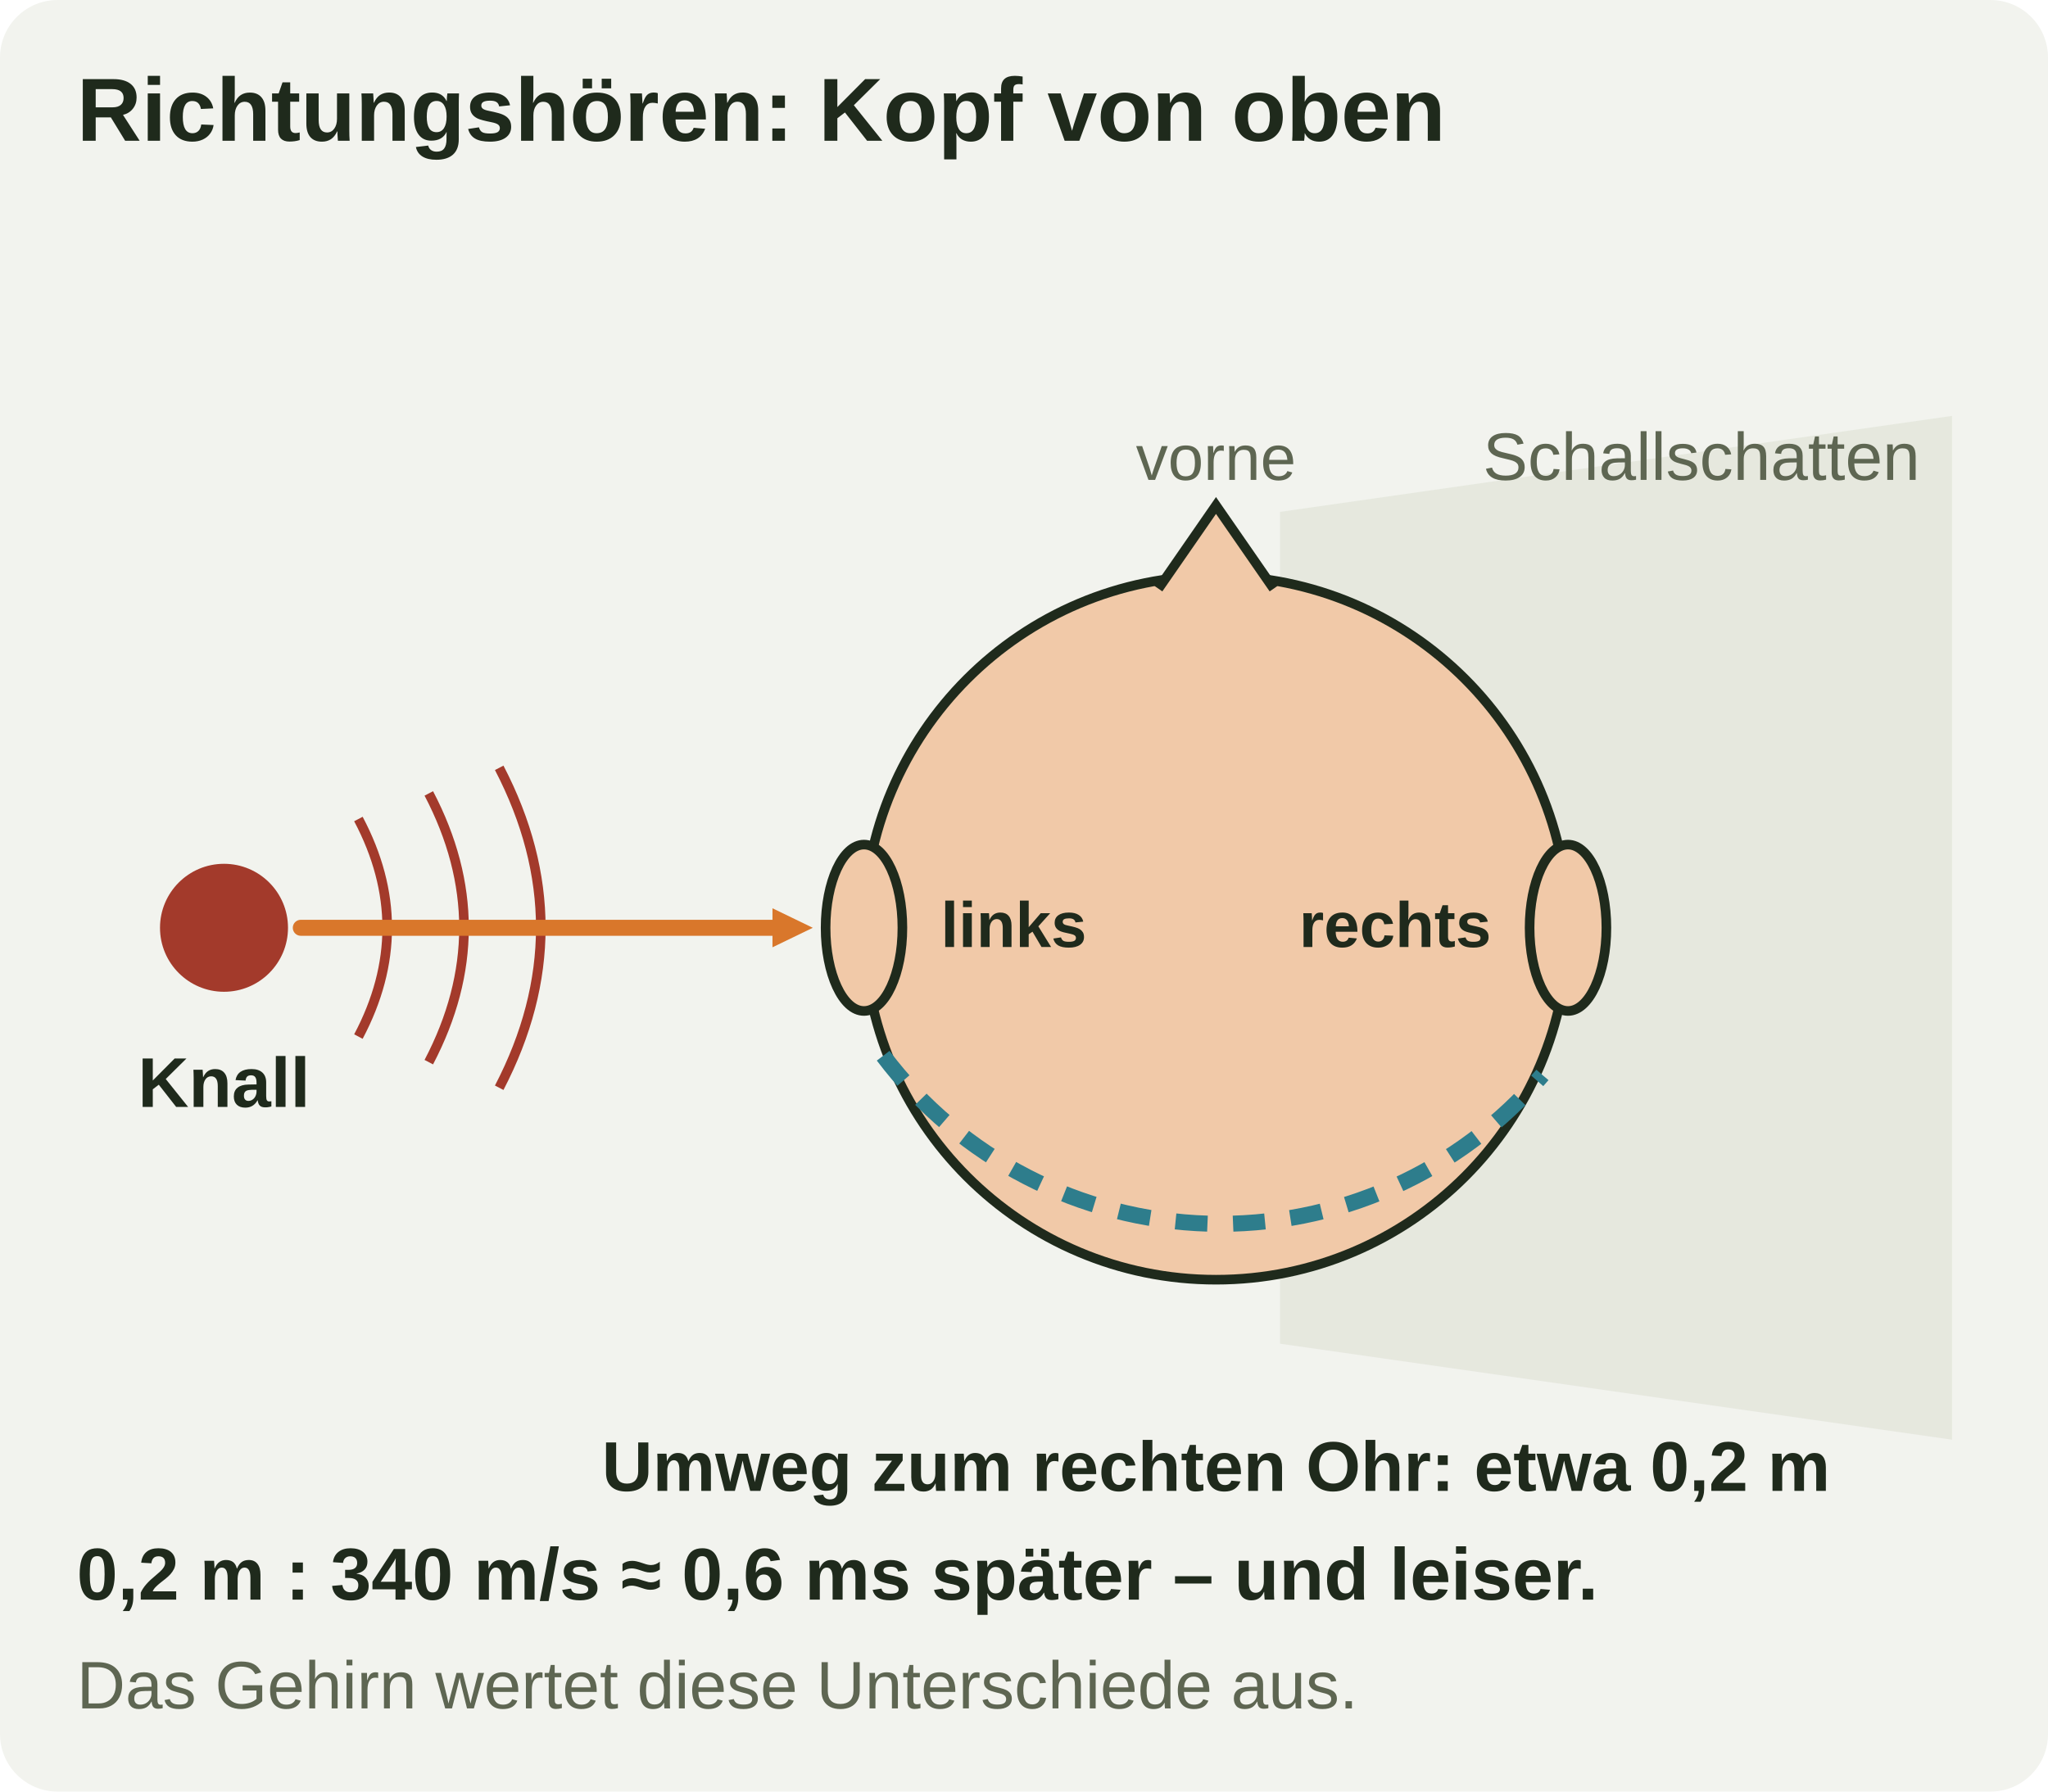
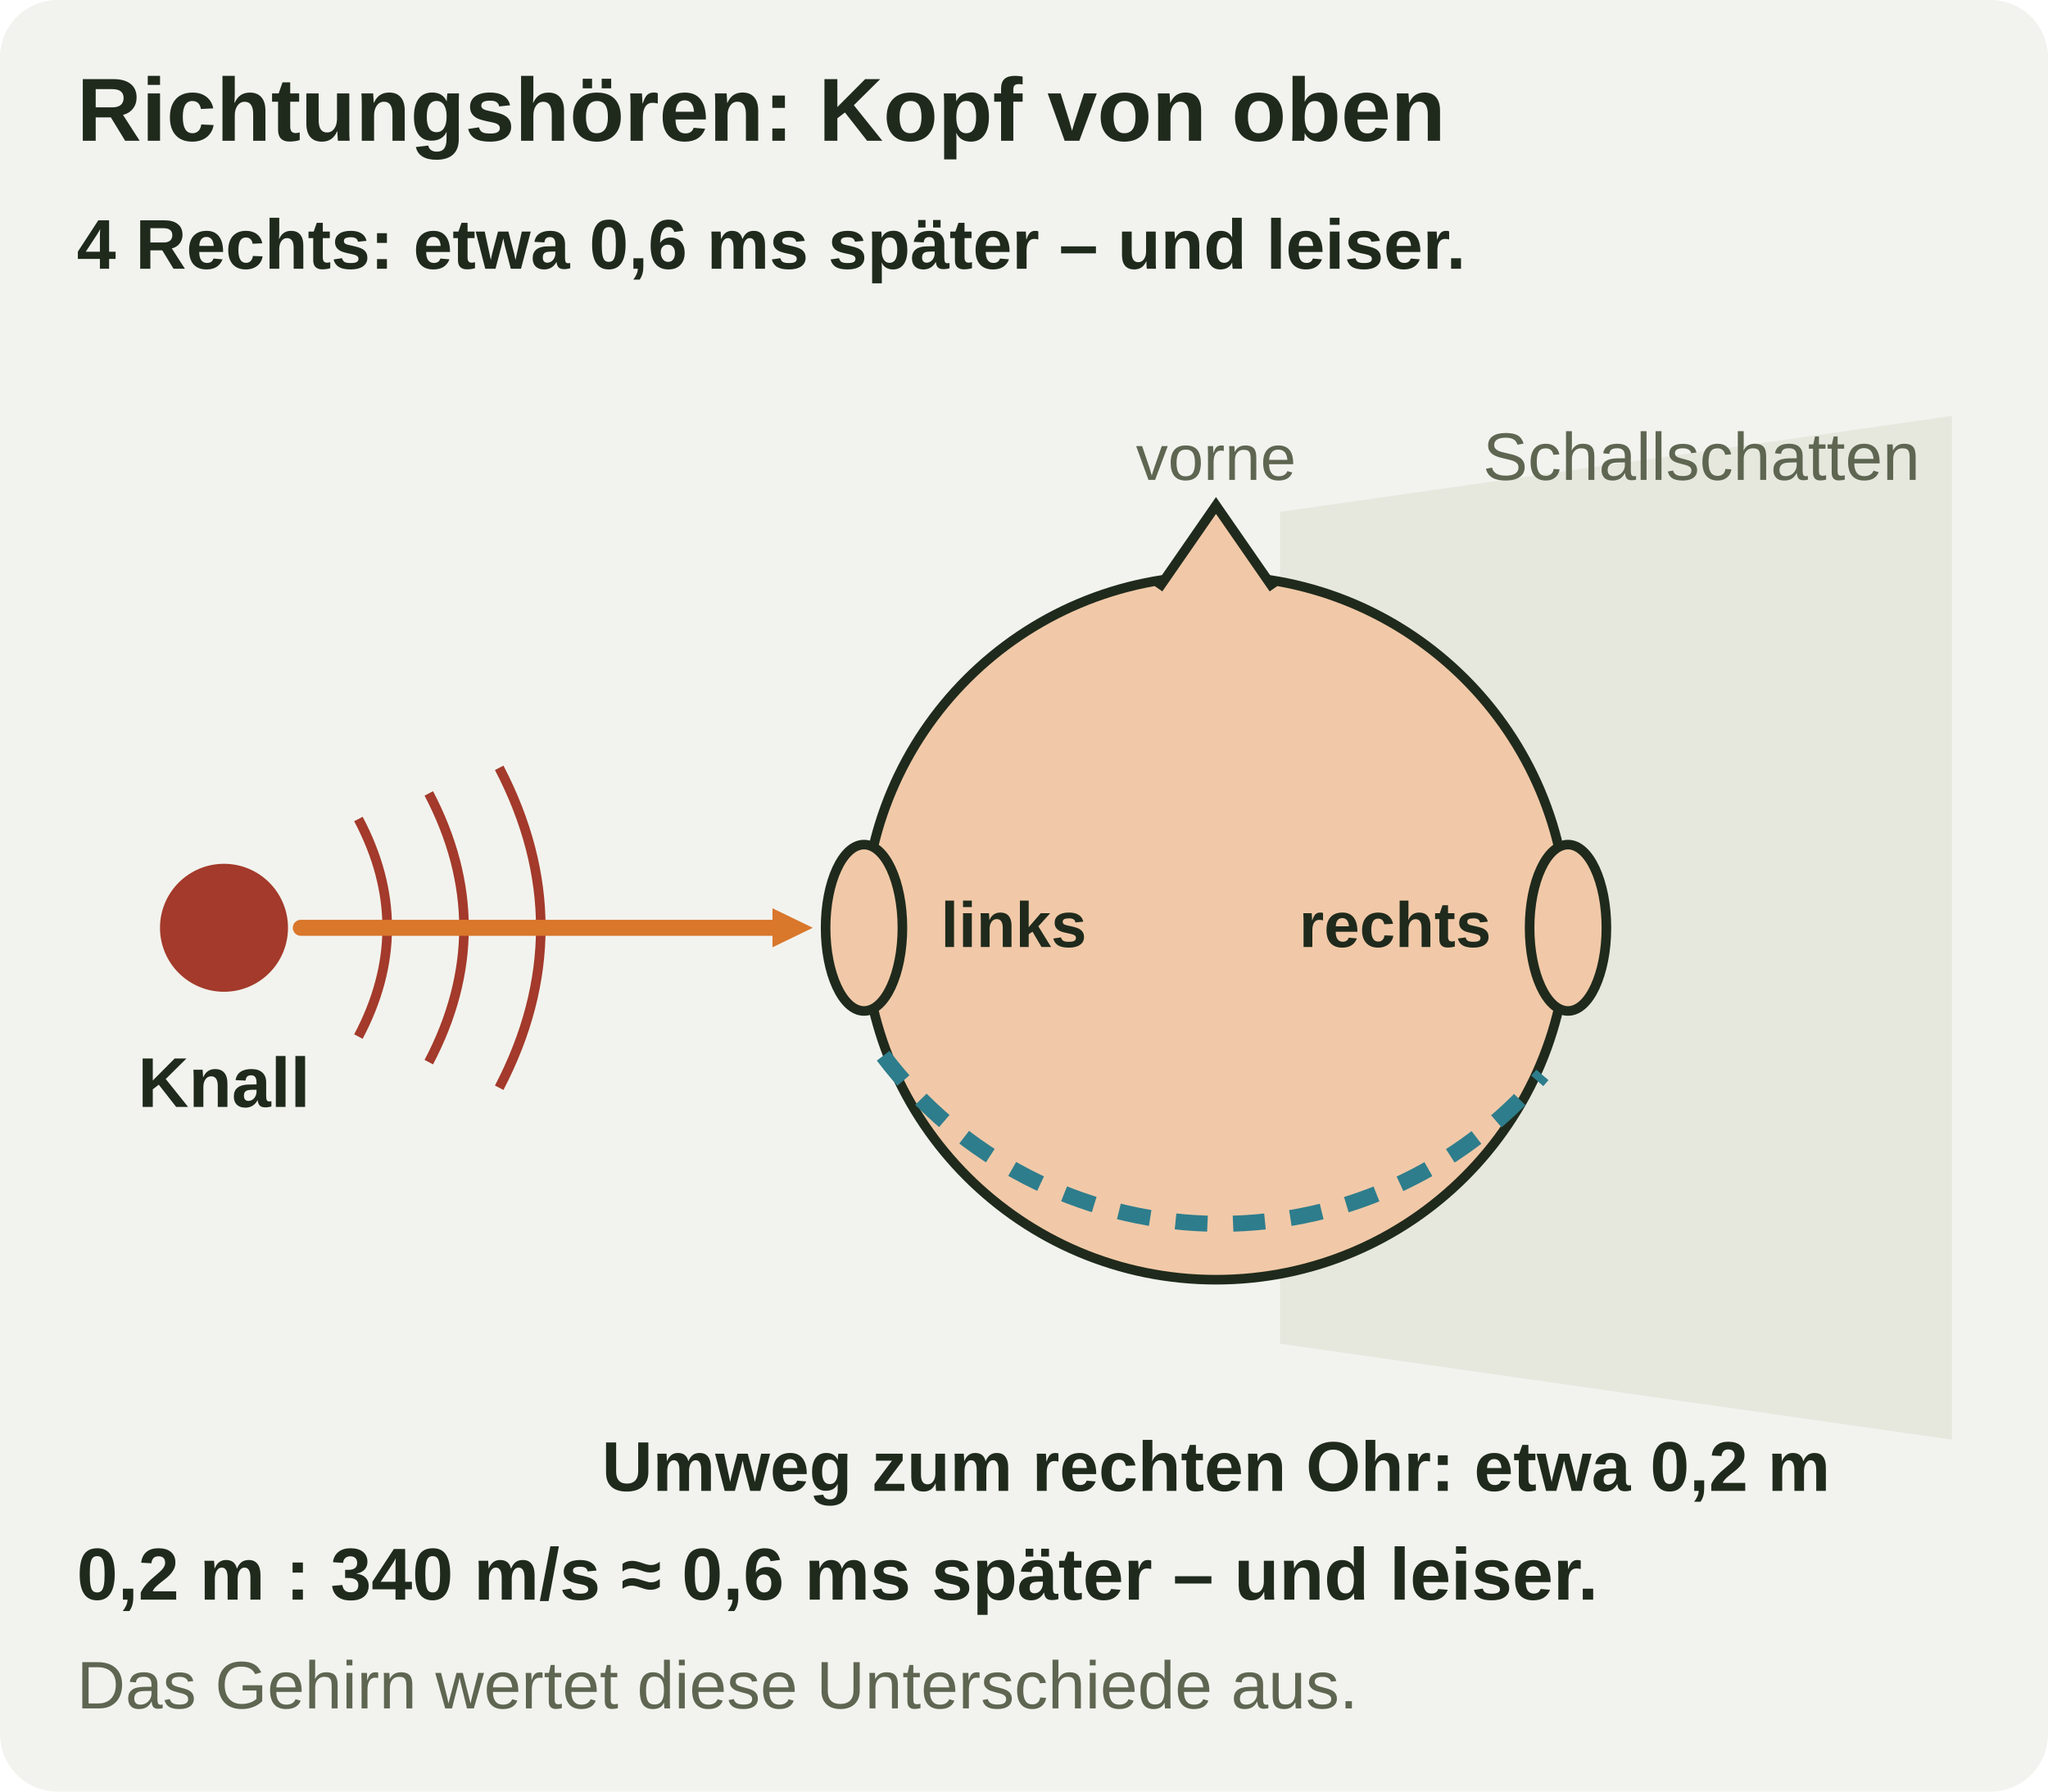
- <svg xmlns="http://www.w3.org/2000/svg" viewBox="0 0 640 560" width="640" height="560" role="img" aria-label="Kopf von oben mit Schallquelle links, Umweg und Schallschatten zum rechten Ohr">
-   <style>text{font-family:'Source Sans 3','Carlito','Segoe UI',Arial,sans-serif;fill:#1F2A1C} .b{font-weight:700} .m{fill:#5E6652} </style>
+ <svg xmlns="http://www.w3.org/2000/svg" viewBox="0 0 640 560" width="640" height="560" role="img" aria-label="Animation: Der Knall erreicht zuerst das linke Ohr und mit Umweg um den Kopf etwas später und leiser das rechte Ohr">
+   <style>text{font-family:'Source Sans 3','Carlito','Segoe UI',Arial,sans-serif;fill:#1F2A1C} .b{font-weight:700} .m{fill:#5E6652} @media (prefers-reduced-motion: reduce){*{animation:none!important}}</style>
  <rect width="640" height="560" rx="18" fill="#F2F3EE" />
  <text x="24" y="44" font-size="28" text-anchor="start" class="b">Richtungshören: Kopf von oben</text>
  <path d="M400 160 L610 130 L610 450 L400 420 Z" fill="#E4E7DD" opacity=".9" />
  <text x="600" y="150" font-size="21" text-anchor="end" class="m">Schallschatten</text>
  <circle cx="380" cy="290" r="110" fill="#F1C9A8" stroke="#1F2A1C" stroke-width="3" />
  <path d="M362 184 L380 158 L398 184" fill="#F1C9A8" stroke="#1F2A1C" stroke-width="3" />
  <text x="380" y="150" font-size="20" text-anchor="middle" class="m">vorne</text>
  <ellipse cx="270" cy="290" rx="12" ry="26" fill="#F1C9A8" stroke="#1F2A1C" stroke-width="3" />
  <ellipse cx="490" cy="290" rx="12" ry="26" fill="#F1C9A8" stroke="#1F2A1C" stroke-width="3" />
  <text x="294" y="296" font-size="20" text-anchor="start" class="b">links</text>
  <text x="466" y="296" font-size="20" text-anchor="end" class="b">rechts</text>
  <circle cx="70" cy="290" r="20" fill="#A33A2B" />
  <path d="M112 256 Q130 290 112 324" fill="none" stroke="#A33A2B" stroke-width="3" />
  <path d="M134 248 Q156 290 134 332" fill="none" stroke="#A33A2B" stroke-width="3" />
  <path d="M156 240 Q182 290 156 340" fill="none" stroke="#A33A2B" stroke-width="3" />
  <text x="70" y="346" font-size="22" text-anchor="middle" class="b" fill="#A33A2B">Knall</text>
  <line x1="94.0" y1="290.0" x2="245.6" y2="290.0" stroke="#D9772B" stroke-width="5" stroke-linecap="round" />
  <polygon points="254.0,290.0 241.4,296.1 241.4,283.9" fill="#D9772B" />
  <path d="M276 330 A132 132 0 0 0 482 336" fill="none" stroke="#2E7D8C" stroke-width="5" stroke-dasharray="10 8" />
  <text x="380" y="466" font-size="22" text-anchor="middle" class="b" fill="#2E7D8C">Umweg zum rechten Ohr: etwa 0,2 m</text>
  <text x="24" y="500" font-size="23" text-anchor="start" class="b">0,2 m : 340 m/s ≈ 0,6 ms später – und leiser.</text>
  <text x="24" y="534" font-size="21" text-anchor="start" class="m">Das Gehirn wertet diese Unterschiede aus.</text>
+   <g>
+     <g opacity="0">
+       <g transform="translate(230 290)">
+         <circle r="11" fill="#D9772B" />
+         <path d="M19 -11 Q28 0 19 11" fill="none" stroke="#D9772B" stroke-width="3" stroke-linecap="round" />
+         <path d="M29 -17 Q42 0 29 17" fill="none" stroke="#D9772B" stroke-width="3" stroke-linecap="round" opacity=".55" />
+         <animateTransform attributeName="transform" type="translate" values="100 290;100 290;230 290;230 290;100 290;100 290" keyTimes="0.000;0.040;0.210;0.960;0.985;1.000" dur="12s" repeatCount="indefinite" />
+       </g>
+       <animate attributeName="opacity" values="0;0;1;1;0;0;0;0" keyTimes="0.000;0.040;0.050;0.210;0.230;0.960;0.985;1.000" dur="12s" repeatCount="indefinite" />
+     </g>
+     <g opacity="0">
+       <circle cx="270" cy="290" r="40" fill="none" stroke="#D9772B" stroke-width="6" />
+       <animate attributeName="opacity" values="0;0;1;0;0;0;0" keyTimes="0.000;0.220;0.240;0.360;0.960;0.985;1.000" dur="12s" repeatCount="indefinite" />
+     </g>
+     <g opacity="0">
+       <text x="270" y="242" font-size="21" text-anchor="middle" class="b" fill="#8C3B2E">zuerst!</text>
+       <animate attributeName="opacity" values="0;0;1;0;0;0;0" keyTimes="0.000;0.220;0.240;0.400;0.960;0.985;1.000" dur="12s" repeatCount="indefinite" />
+     </g>
+     <g opacity="0">
+       <g transform="translate(482.0 336.0)">
+         <circle r="11" fill="#2E7D8C" />
+         <animateTransform attributeName="transform" type="translate" values="276.0 330.0;276.0 330.0;282.2 337.6;289.0 344.8;296.3 351.4;304.0 357.5;312.2 363.0;320.8 367.8;329.7 372.0;338.9 375.5;348.4 378.3;358.0 380.4;367.7 381.8;377.6 382.5;387.4 382.4;397.2 381.6;407.0 380.0;416.5 377.8;425.9 374.8;435.1 371.1;443.9 366.8;452.4 361.8;460.5 356.2;468.2 350.0;475.3 343.3;482.0 336.0;482.0 336.0;276.0 330.0;276.0 330.0" keyTimes="0.000;0.360;0.371;0.382;0.393;0.403;0.414;0.425;0.436;0.447;0.458;0.468;0.479;0.490;0.501;0.512;0.522;0.533;0.544;0.555;0.566;0.577;0.588;0.598;0.609;0.620;0.960;0.985;1.000" dur="12s" repeatCount="indefinite" />
+       </g>
+       <animate attributeName="opacity" values="0;0;1;1;0;0;0;0" keyTimes="0.000;0.360;0.370;0.620;0.640;0.960;0.985;1.000" dur="12s" repeatCount="indefinite" />
+     </g>
+     <g opacity="0">
+       <circle cx="490" cy="290" r="27" fill="none" stroke="#2E7D8C" stroke-width="4" stroke-dasharray="5 5" />
+       <animate attributeName="opacity" values="0;0;1;0;0;0;0" keyTimes="0.000;0.630;0.650;0.800;0.960;0.985;1.000" dur="12s" repeatCount="indefinite" />
+     </g>
+     <g opacity="0">
+       <text x="490" y="242" font-size="21" text-anchor="middle" class="b" fill="#2E7D8C">später, leiser</text>
+       <animate attributeName="opacity" values="0;0;1;0;0;0;0" keyTimes="0.000;0.630;0.650;0.840;0.960;0.985;1.000" dur="12s" repeatCount="indefinite" />
+     </g>
+     <g opacity="0">
+       <text x="24" y="84" font-size="22" text-anchor="start" class="b">1  Der Knall kommt von links.</text>
+       <animate attributeName="opacity" values="0;0;1;1;0;0;0;0" keyTimes="0.000;0.000;0.020;0.220;0.240;0.960;0.985;1.000" dur="12s" repeatCount="indefinite" />
+     </g>
+     <g opacity="0">
+       <text x="24" y="84" font-size="22" text-anchor="start" class="b">2  Das linke Ohr hört ihn zuerst.</text>
+       <animate attributeName="opacity" values="0;0;1;1;0;0;0;0" keyTimes="0.000;0.230;0.250;0.360;0.380;0.960;0.985;1.000" dur="12s" repeatCount="indefinite" />
+     </g>
+     <g opacity="0">
+       <text x="24" y="84" font-size="22" text-anchor="start" class="b">3  Zum rechten Ohr: Umweg um den Kopf.</text>
+       <animate attributeName="opacity" values="0;0;1;1;0;0;0;0" keyTimes="0.000;0.370;0.390;0.640;0.660;0.960;0.985;1.000" dur="12s" repeatCount="indefinite" />
+     </g>
+     <g opacity="1">
+       <text x="24" y="84" font-size="22" text-anchor="start" class="b">4  Rechts: etwa 0,6 ms später – und leiser.</text>
+       <animate attributeName="opacity" values="0;0;1;1;0;0" keyTimes="0.000;0.650;0.670;0.960;0.985;1.000" dur="12s" repeatCount="indefinite" />
+     </g>
+     <animate attributeName="opacity" values="1;1;0;0;1" keyTimes="0;0.920;0.96;0.985;1" dur="12s" repeatCount="indefinite" />
+   </g>
</svg>
